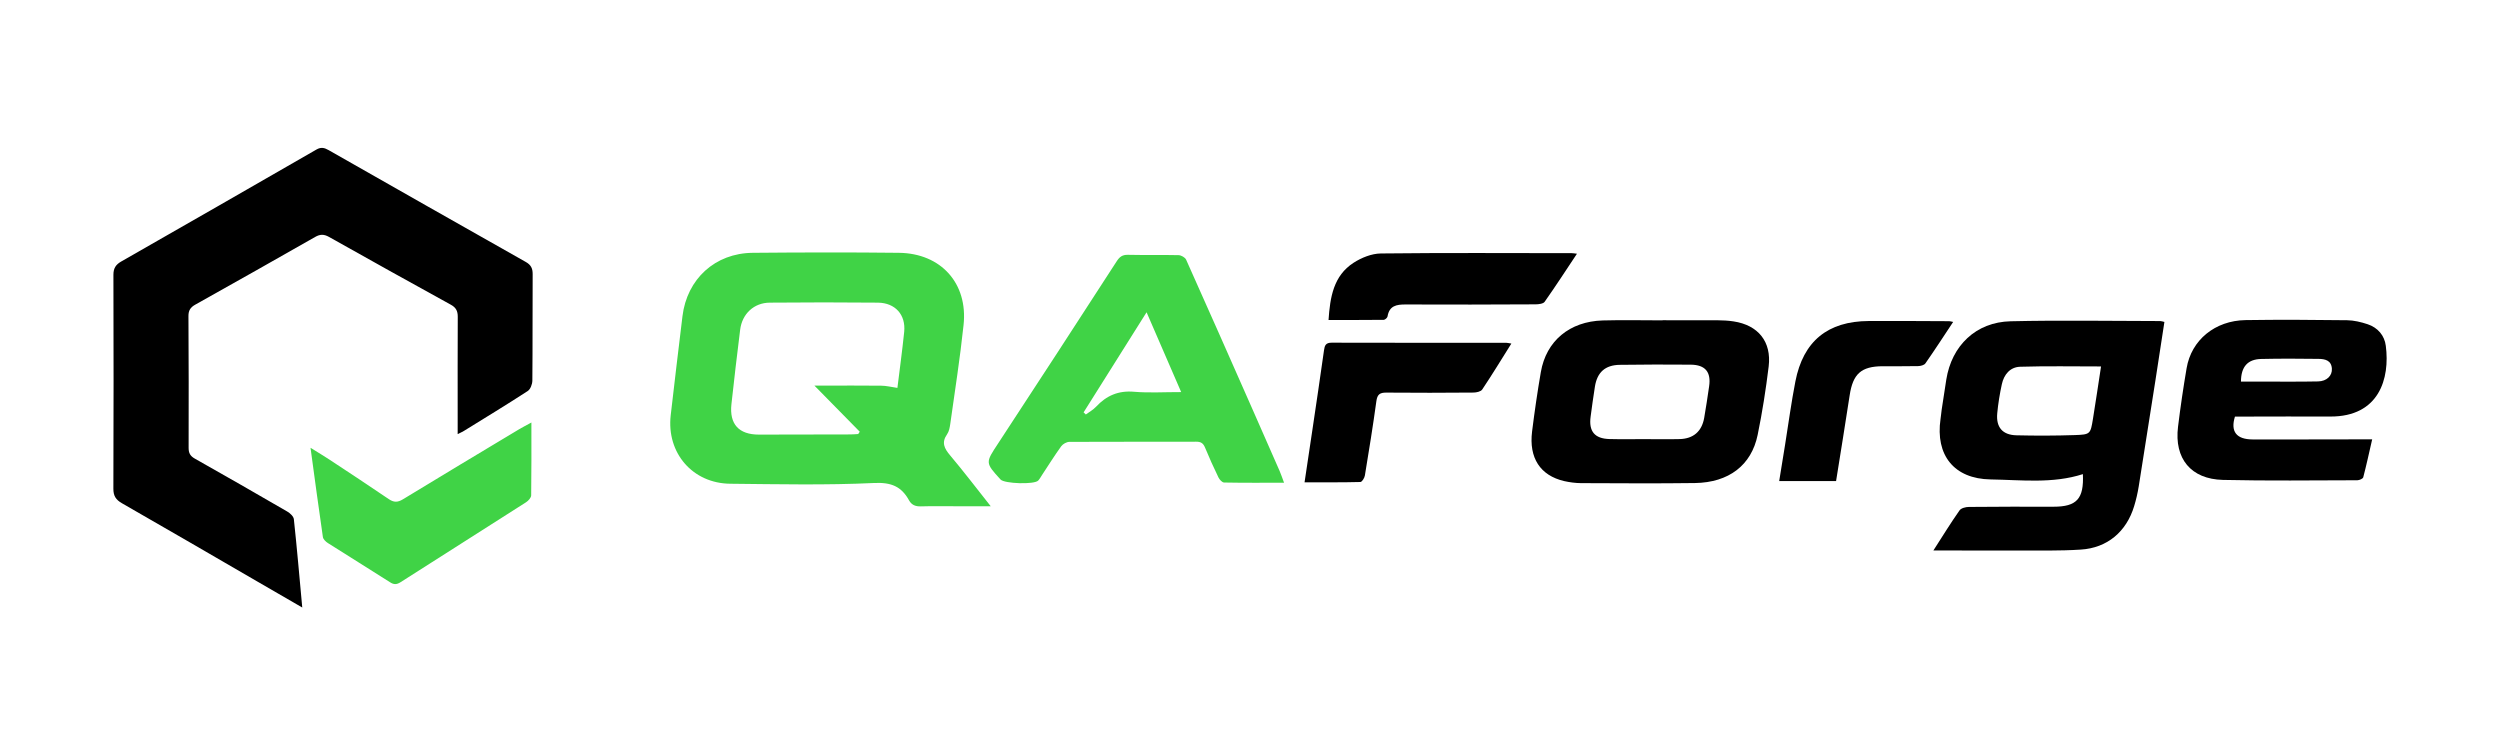
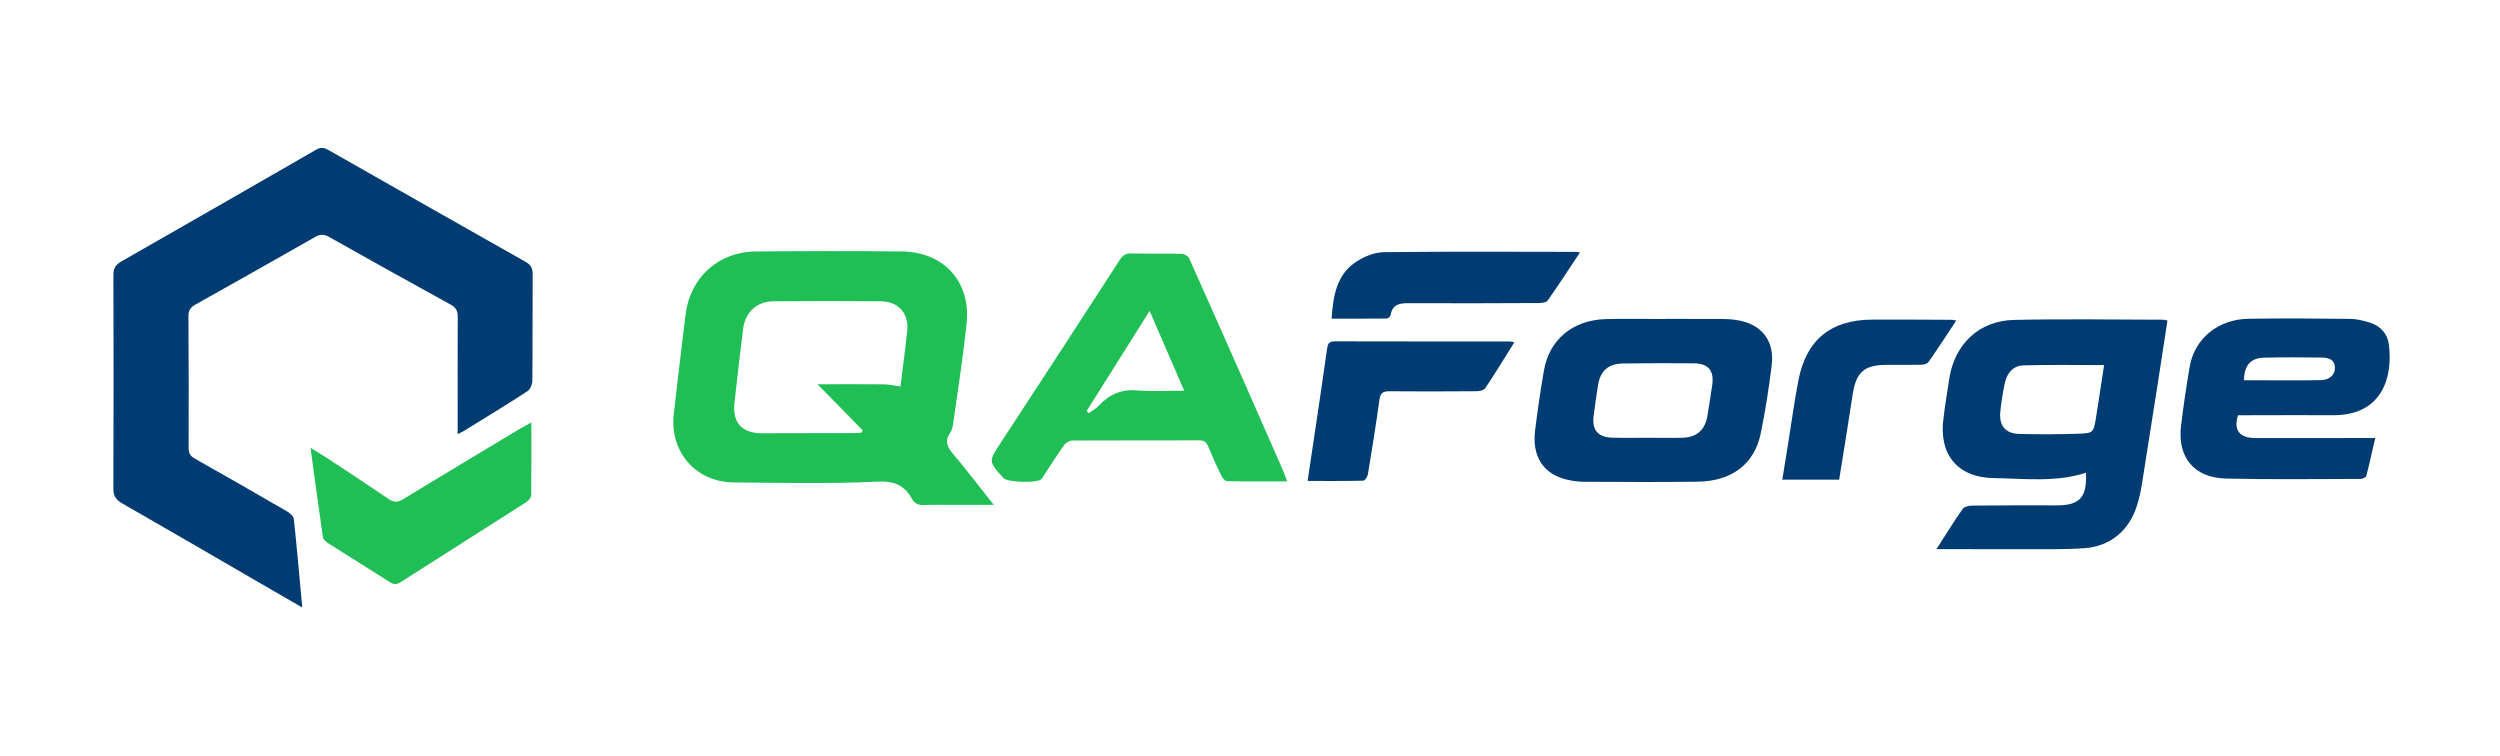
<svg xmlns="http://www.w3.org/2000/svg" version="1.1" id="Layer_1" x="0px" y="0px" viewBox="0 0 574.43 173.59" style="enable-background:new 0 0 574.43 173.59;" xml:space="preserve">
  <style type="text/css">
- 	.st0{fill:#40D346;}
+ 	.st0{fill:#003C71;}
+ 	.st1{fill:#20BF55;}
</style>
  <g>
    <g>
-       <path d="M105.16,99.75c0-1.58,0-2.8,0-4.01c0-7.64-0.02-15.29,0.02-22.93c0.01-1.32-0.39-2.14-1.58-2.79    c-9.36-5.15-18.69-10.34-28-15.58c-1.16-0.65-2.05-0.65-3.19,0.01c-9.17,5.23-18.36,10.41-27.56,15.56    c-1.09,0.61-1.56,1.34-1.55,2.61c0.06,10.1,0.07,20.21,0.04,30.31c0,1.19,0.38,1.86,1.43,2.45c7.11,4.01,14.19,8.07,21.24,12.16    c0.64,0.37,1.44,1.11,1.51,1.75c0.71,6.62,1.28,13.25,1.93,20.3c-3.61-2.09-6.89-3.99-10.16-5.88    c-10.42-6.04-20.82-12.1-31.27-18.08c-1.4-0.8-1.98-1.69-1.97-3.35c0.06-16.39,0.06-32.78,0.01-49.16c0-1.52,0.58-2.35,1.84-3.06    c14.95-8.54,29.89-17.1,44.81-25.7c1.09-0.63,1.86-0.4,2.83,0.15c15.08,8.58,30.16,17.15,45.27,25.68    c1.17,0.66,1.59,1.46,1.58,2.79c-0.05,8.16,0.01,16.32-0.07,24.48c-0.01,0.82-0.44,1.98-1.07,2.39    c-4.83,3.14-9.75,6.13-14.65,9.16C106.28,99.21,105.93,99.36,105.16,99.75z" />
-       <path class="st0" d="M122.1,97.08c0,5.88,0.03,11.31-0.05,16.74c-0.01,0.54-0.64,1.24-1.17,1.58    c-9.59,6.14-19.22,12.22-28.82,18.36c-0.89,0.57-1.53,0.61-2.43,0.03c-4.74-3.04-9.54-5.98-14.29-9.01    c-0.49-0.31-1.07-0.87-1.15-1.38c-0.97-6.65-1.86-13.31-2.84-20.51c1.73,1.08,3.07,1.87,4.37,2.73c4.54,2.99,9.08,5.98,13.58,9.04    c1.17,0.8,2.05,0.82,3.29,0.06c8.89-5.43,17.84-10.77,26.77-16.14C120.13,98.13,120.92,97.73,122.1,97.08z" />
+       <path class="st0" d="M105.16,99.75c0-1.58,0-2.8,0-4.01c0-7.64-0.02-15.29,0.02-22.93c0.01-1.32-0.39-2.14-1.58-2.79    c-9.36-5.15-18.69-10.34-28-15.58c-1.16-0.65-2.05-0.65-3.19,0.01c-9.17,5.23-18.36,10.41-27.56,15.56    c-1.09,0.61-1.56,1.34-1.55,2.61c0.06,10.1,0.07,20.21,0.04,30.31c0,1.19,0.38,1.86,1.43,2.45c7.11,4.01,14.19,8.07,21.24,12.16    c0.64,0.37,1.44,1.11,1.51,1.75c0.71,6.62,1.28,13.25,1.93,20.3c-3.61-2.09-6.89-3.99-10.16-5.88    c-10.42-6.04-20.82-12.1-31.27-18.08c-1.4-0.8-1.98-1.69-1.97-3.35c0.06-16.39,0.06-32.78,0.01-49.16c0-1.52,0.58-2.35,1.84-3.06    c14.95-8.54,29.89-17.1,44.81-25.7c1.09-0.63,1.86-0.4,2.83,0.15c15.08,8.58,30.16,17.15,45.27,25.68    c1.17,0.66,1.59,1.46,1.58,2.79c-0.05,8.16,0.01,16.32-0.07,24.48c-0.01,0.82-0.44,1.98-1.07,2.39    c-4.83,3.14-9.75,6.13-14.65,9.16C106.28,99.21,105.93,99.36,105.16,99.75z" />
+       <path class="st1" d="M122.1,97.08c0,5.88,0.03,11.31-0.05,16.74c-0.01,0.54-0.64,1.24-1.17,1.58    c-9.59,6.14-19.22,12.22-28.82,18.36c-0.89,0.57-1.53,0.61-2.43,0.03c-4.74-3.04-9.54-5.98-14.29-9.01    c-0.49-0.31-1.07-0.87-1.15-1.38c-0.97-6.65-1.86-13.31-2.84-20.51c1.73,1.08,3.07,1.87,4.37,2.73c4.54,2.99,9.08,5.98,13.58,9.04    c1.17,0.8,2.05,0.82,3.29,0.06c8.89-5.43,17.84-10.77,26.77-16.14C120.13,98.13,120.92,97.73,122.1,97.08z" />
    </g>
    <g>
-       <path class="st0" d="M218.32,104.64c-1.35-1.59-2.05-2.96-0.7-4.87c0.46-0.66,0.61-1.57,0.73-2.4c1.06-7.56,2.25-15.11,3.05-22.7    c1.03-9.55-5.17-16.46-14.84-16.58c-11.2-0.13-22.4-0.1-33.6,0c-8.65,0.08-15.11,6-16.15,14.58c-0.92,7.58-1.83,15.16-2.7,22.75    c-0.99,8.66,5.03,15.66,13.72,15.73c11,0.11,22.02,0.35,33-0.17c3.95-0.19,6.28,0.79,8.04,3.98c0.6,1.09,1.51,1.43,2.74,1.39    c2.65-0.08,5.31-0.03,7.96-0.03h8.07C224.35,112.17,221.43,108.33,218.32,104.64z M207.76,76.24c-0.45,4.37-1.05,8.72-1.56,12.89    c-1.41-0.21-2.57-0.5-3.73-0.51c-4.4-0.05-8.8-0.02-13.2-0.02h-2.14c3.64,3.7,7.03,7.15,10.42,10.6    c-0.12,0.17-0.24,0.35-0.36,0.53c-0.61,0.03-1.22,0.09-1.85,0.09c-6.99,0.02-13.97,0.04-20.96,0.04c-4.61,0-6.81-2.39-6.32-6.97    c0.61-5.73,1.31-11.44,2.01-17.15c0.45-3.62,3.16-6.18,6.81-6.2c8.29-0.08,16.56-0.08,24.85,0    C205.71,69.59,208.15,72.33,207.76,76.24z" />
-       <path d="M496.37,73.77c-11.46-0.01-22.94-0.22-34.39,0.05c-7.96,0.19-13.54,5.58-14.78,13.42c-0.36,2.3-0.71,4.61-1.06,6.91    c-0.1,0.7-0.15,1.42-0.26,2.12c-1.21,8.29,3.08,13.76,11.51,13.89c7.07,0.11,14.24,1.02,21.2-1.22c0.26,5.68-1.41,7.49-6.76,7.49    c-6.49-0.01-12.96-0.02-19.43,0.05c-0.74,0-1.79,0.27-2.16,0.8c-2,2.85-3.83,5.82-6,9.2h2.79c5.45,0.01,10.88,0.04,16.33,0.02    c4.91-0.02,9.85,0.1,14.75-0.22c6.1-0.38,10.49-4.12,12.26-9.99c0.45-1.47,0.8-3,1.05-4.53c1.29-8.06,2.54-16.11,3.81-24.18    c0.7-4.52,1.39-9.04,2.09-13.61C496.86,73.87,496.61,73.77,496.37,73.77z M480.9,96.26c-0.57,3.47-0.59,3.59-4.17,3.71    c-4.47,0.15-8.94,0.16-13.4,0.05c-3.21-0.07-4.72-1.85-4.42-5.05c0.21-2.25,0.58-4.5,1.06-6.7c0.48-2.22,1.91-3.93,4.2-4    c6.11-0.19,12.24-0.07,18.59-0.07C482.14,88.24,481.55,92.25,480.9,96.26z" />
-       <path class="st0" d="M294.03,108.24c-2.13-4.86-4.26-9.71-6.4-14.56c-5.01-11.34-10.02-22.71-15.1-34.03    c-0.23-0.5-1.12-1-1.71-1.02c-3.88-0.09-7.77,0.01-11.65-0.08c-1.29-0.03-1.93,0.47-2.6,1.51c-9.04,13.97-18.1,27.92-27.23,41.83    c-2.91,4.44-3.01,4.38,0.56,8.29c0.9,0.97,7.77,1.19,8.65,0.24c0.35-0.37,0.59-0.84,0.88-1.28c1.46-2.21,2.87-4.47,4.42-6.62    c0.38-0.51,1.22-0.98,1.85-0.99c9.72-0.05,19.42-0.01,29.14-0.04c1.08-0.01,1.62,0.34,2.03,1.32c0.96,2.33,2,4.63,3.1,6.9    c0.24,0.49,0.84,1.15,1.29,1.16c4.51,0.09,9.01,0.05,13.78,0.05C294.61,109.78,294.36,108.99,294.03,108.24z M260.62,90.02    c-3.64-0.33-6.4,0.88-8.8,3.46c-0.66,0.7-1.54,1.18-2.33,1.76c-0.17-0.16-0.35-0.33-0.51-0.49c4.73-7.51,9.45-15.03,14.47-23    c2.73,6.3,5.26,12.14,7.95,18.34C267.54,90.08,264.06,90.31,260.62,90.02z" />
-       <path d="M398.33,73.85c-1.21-0.19-2.45-0.25-3.67-0.26c-4.21-0.02-8.42-0.01-12.63-0.01v0.03c-4.59,0-9.19-0.11-13.78,0.02    c-7.62,0.23-12.98,4.72-14.21,11.87c-0.78,4.52-1.44,9.07-2.01,13.63c-0.76,6.09,1.87,10.12,7.37,11.41    c1.26,0.28,2.57,0.46,3.85,0.47c8.73,0.03,17.47,0.1,26.21-0.02c7.76-0.12,12.97-4.08,14.4-11.07c1.07-5.2,1.89-10.45,2.53-15.71    C407.08,78.51,403.99,74.71,398.33,73.85z M392.71,88.76c-0.36,2.43-0.71,4.88-1.14,7.29c-0.56,3.09-2.49,4.76-5.64,4.84    c-2.72,0.07-5.44,0.01-8.16,0.01c-2.66,0-5.32,0.05-7.97-0.02c-3.4-0.09-4.78-1.78-4.32-5.15c0.31-2.31,0.62-4.62,0.99-6.92    c0.53-3.28,2.36-4.92,5.68-4.98c5.44-0.08,10.87-0.09,16.32-0.04C391.84,83.82,393.19,85.49,392.71,88.76z" />
-       <path d="M517.56,100.97c-3.7-0.02-5.1-1.81-4.03-5.25h2.27c6.54-0.01,13.08-0.04,19.62-0.01c11.25,0.05,13.75-8.74,12.77-16.25    c-0.29-2.36-1.83-4.18-4.17-4.96c-1.52-0.5-3.14-0.9-4.74-0.92c-7.76-0.1-15.54-0.15-23.31-0.03    c-7.04,0.11-12.46,4.59-13.55,11.06c-0.76,4.47-1.42,8.95-1.97,13.45c-0.9,7.29,2.94,12.03,10.32,12.21    c10.28,0.24,20.59,0.1,30.89,0.08c0.47-0.01,1.27-0.35,1.35-0.69c0.73-2.79,1.34-5.61,2.05-8.71h-2.84    C534.01,100.96,525.78,100.99,517.56,100.97z M519.57,82.48c4.39-0.1,8.78-0.08,13.17-0.02c1.47,0.02,2.94,0.32,3.06,2.24    c0.11,1.62-1.17,2.9-3.17,2.94c-4.39,0.09-8.78,0.04-13.17,0.04h-4.55C514.93,84.26,516.44,82.55,519.57,82.48z" />
-       <path d="M347.27,78.94c-2.33,3.71-4.44,7.18-6.7,10.56c-0.32,0.48-1.32,0.69-2.01,0.7c-6.66,0.05-13.33,0.08-19.99,0.01    c-1.53-0.02-2.11,0.42-2.32,1.98c-0.78,5.7-1.7,11.39-2.64,17.07c-0.09,0.56-0.66,1.48-1.03,1.49c-4.18,0.11-8.37,0.07-12.83,0.07    c0.63-4.21,1.23-8.15,1.81-12.1c0.9-6.08,1.81-12.15,2.66-18.24c0.15-1.1,0.4-1.74,1.74-1.74c13.39,0.04,26.79,0.02,40.18,0.03    C346.4,78.77,346.65,78.85,347.27,78.94z" />
-       <path d="M448.78,73.97c-2.21,3.34-4.24,6.47-6.38,9.53c-0.29,0.41-1.1,0.61-1.68,0.62c-2.72,0.06-5.44,0.02-8.16,0.03    c-4.93,0.03-6.81,1.76-7.56,6.69c-0.99,6.52-2.06,13.03-3.12,19.69c-4.33,0-8.57,0-13.07,0c0.45-2.79,0.91-5.56,1.35-8.33    c0.78-4.86,1.43-9.74,2.37-14.56c1.8-9.24,7.42-13.83,16.85-13.88c6.15-0.04,12.3,0.02,18.45,0.04    C448.03,73.79,448.22,73.86,448.78,73.97z" />
-       <path d="M305.26,73.52c0.36-5.25,1.13-10.15,5.75-13.14c1.81-1.17,4.16-2.12,6.27-2.14c14.62-0.17,29.24-0.08,43.86-0.07    c0.31,0,0.61,0.06,1.2,0.13c-2.53,3.81-4.91,7.47-7.42,11.04c-0.32,0.46-1.36,0.58-2.07,0.59c-9.96,0.05-19.92,0.08-29.89,0.03    c-2.09-0.01-3.74,0.29-4.14,2.74c-0.05,0.31-0.56,0.78-0.87,0.79C313.76,73.54,309.58,73.52,305.26,73.52z" />
+       <path class="st1" d="M219.02,104.33c-1.35-1.59-2.05-2.96-0.7-4.87c0.46-0.66,0.61-1.57,0.73-2.4c1.06-7.56,2.25-15.11,3.05-22.7    c1.03-9.55-5.17-16.46-14.84-16.58c-11.2-0.13-22.4-0.1-33.6,0c-8.65,0.08-15.11,6-16.15,14.58c-0.92,7.58-1.83,15.16-2.7,22.75    c-0.99,8.66,5.03,15.66,13.72,15.73c11,0.11,22.02,0.35,33-0.17c3.95-0.19,6.28,0.79,8.04,3.98c0.6,1.09,1.51,1.43,2.74,1.39    c2.65-0.08,5.31-0.03,7.96-0.03h8.07C225.06,111.86,222.13,108.02,219.02,104.33z M208.46,75.93c-0.45,4.37-1.05,8.72-1.56,12.89    c-1.41-0.21-2.57-0.5-3.73-0.51c-4.4-0.05-8.8-0.02-13.2-0.02h-2.14c3.64,3.7,7.03,7.15,10.42,10.6    c-0.12,0.17-0.24,0.35-0.36,0.53c-0.61,0.03-1.22,0.09-1.85,0.09c-6.99,0.02-13.97,0.04-20.96,0.04c-4.61,0-6.81-2.39-6.32-6.97    c0.61-5.73,1.31-11.44,2.01-17.15c0.45-3.62,3.16-6.18,6.81-6.2c8.29-0.08,16.56-0.08,24.85,0    C206.41,69.28,208.85,72.02,208.46,75.93z" />
+       <path class="st0" d="M497.07,73.46c-11.46-0.01-22.94-0.22-34.39,0.05c-7.96,0.19-13.54,5.58-14.78,13.42    c-0.36,2.3-0.71,4.61-1.06,6.91c-0.1,0.7-0.15,1.42-0.26,2.12c-1.21,8.29,3.08,13.76,11.51,13.89c7.07,0.11,14.24,1.02,21.2-1.22    c0.26,5.68-1.41,7.49-6.76,7.49c-6.49-0.01-12.96-0.02-19.43,0.05c-0.74,0-1.79,0.27-2.16,0.8c-2,2.85-3.83,5.82-6,9.2h2.79    c5.45,0.01,10.88,0.04,16.33,0.02c4.91-0.02,9.85,0.1,14.75-0.22c6.1-0.38,10.49-4.12,12.26-9.99c0.45-1.47,0.8-3,1.05-4.53    c1.29-8.06,2.54-16.11,3.81-24.18c0.7-4.52,1.39-9.04,2.09-13.61C497.56,73.56,497.31,73.46,497.07,73.46z M481.6,95.95    c-0.57,3.47-0.59,3.59-4.17,3.71c-4.47,0.15-8.94,0.16-13.4,0.05c-3.21-0.07-4.72-1.85-4.42-5.05c0.21-2.25,0.58-4.5,1.06-6.7    c0.48-2.22,1.91-3.93,4.2-4c6.11-0.19,12.24-0.07,18.59-0.07C482.84,87.93,482.25,91.95,481.6,95.95z" />
+       <path class="st1" d="M294.73,107.93c-2.13-4.86-4.26-9.71-6.4-14.56c-5.01-11.34-10.02-22.71-15.1-34.03    c-0.23-0.5-1.12-1-1.71-1.02c-3.88-0.09-7.77,0.01-11.65-0.08c-1.29-0.03-1.93,0.47-2.6,1.51c-9.04,13.97-18.1,27.92-27.23,41.83    c-2.91,4.44-3.01,4.38,0.56,8.29c0.9,0.97,7.77,1.19,8.65,0.24c0.35-0.37,0.59-0.84,0.88-1.28c1.46-2.21,2.87-4.47,4.42-6.62    c0.38-0.51,1.22-0.98,1.85-0.99c9.72-0.05,19.42-0.01,29.14-0.04c1.08-0.01,1.62,0.34,2.03,1.32c0.96,2.33,2,4.63,3.1,6.9    c0.24,0.49,0.84,1.15,1.29,1.16c4.51,0.09,9.01,0.05,13.78,0.05C295.31,109.47,295.06,108.68,294.73,107.93z M261.32,89.71    c-3.64-0.33-6.4,0.88-8.8,3.46c-0.66,0.7-1.54,1.18-2.33,1.76c-0.17-0.16-0.35-0.33-0.51-0.49c4.73-7.51,9.45-15.03,14.47-23    c2.73,6.3,5.26,12.14,7.95,18.34C268.25,89.77,264.76,90,261.32,89.71z" />
+       <path class="st0" d="M399.03,73.54c-1.21-0.19-2.45-0.25-3.67-0.26c-4.21-0.02-8.42-0.01-12.63-0.01v0.03    c-4.59,0-9.19-0.11-13.78,0.02c-7.62,0.23-12.98,4.72-14.21,11.87c-0.78,4.52-1.44,9.07-2.01,13.63    c-0.76,6.09,1.87,10.12,7.37,11.41c1.26,0.28,2.57,0.46,3.85,0.47c8.73,0.03,17.47,0.1,26.21-0.02    c7.76-0.12,12.97-4.08,14.4-11.07c1.07-5.2,1.89-10.45,2.53-15.71C407.78,78.2,404.69,74.4,399.03,73.54z M393.42,88.45    c-0.36,2.43-0.71,4.88-1.14,7.29c-0.56,3.09-2.49,4.76-5.64,4.84c-2.72,0.07-5.44,0.01-8.16,0.01c-2.66,0-5.32,0.05-7.97-0.02    c-3.4-0.09-4.78-1.78-4.32-5.15c0.31-2.31,0.62-4.62,0.99-6.92c0.53-3.28,2.36-4.92,5.68-4.98c5.44-0.08,10.87-0.09,16.32-0.04    C392.54,83.51,393.9,85.18,393.42,88.45z" />
+       <path class="st0" d="M518.26,100.66c-3.7-0.02-5.1-1.81-4.03-5.25h2.27c6.54-0.01,13.08-0.04,19.62-0.01    c11.25,0.05,13.75-8.74,12.77-16.25c-0.29-2.36-1.83-4.18-4.17-4.96c-1.52-0.5-3.14-0.9-4.74-0.92    c-7.76-0.1-15.54-0.15-23.31-0.03c-7.04,0.11-12.46,4.59-13.55,11.06c-0.76,4.47-1.42,8.95-1.97,13.45    c-0.9,7.29,2.94,12.03,10.32,12.21c10.28,0.24,20.59,0.1,30.89,0.08c0.47-0.01,1.27-0.35,1.35-0.69c0.73-2.79,1.34-5.61,2.05-8.71    h-2.84C534.71,100.65,526.48,100.68,518.26,100.66z M520.27,82.18c4.39-0.1,8.78-0.08,13.17-0.02c1.47,0.02,2.94,0.32,3.06,2.24    c0.11,1.62-1.17,2.9-3.17,2.94c-4.39,0.09-8.78,0.04-13.17,0.04h-4.55C515.63,83.95,517.14,82.24,520.27,82.18z" />
+       <path class="st0" d="M347.97,78.63c-2.33,3.71-4.44,7.18-6.7,10.56c-0.32,0.48-1.32,0.69-2.01,0.7    c-6.66,0.05-13.33,0.08-19.99,0.01c-1.53-0.02-2.11,0.42-2.32,1.98c-0.78,5.7-1.7,11.39-2.64,17.07    c-0.09,0.56-0.66,1.48-1.03,1.49c-4.18,0.11-8.37,0.07-12.83,0.07c0.63-4.21,1.23-8.15,1.81-12.1c0.9-6.08,1.81-12.15,2.66-18.24    c0.15-1.1,0.4-1.74,1.74-1.74c13.39,0.04,26.79,0.02,40.18,0.03C347.1,78.47,347.35,78.54,347.97,78.63z" />
+       <path class="st0" d="M449.49,73.66c-2.21,3.34-4.24,6.47-6.38,9.53c-0.29,0.41-1.1,0.61-1.68,0.62c-2.72,0.06-5.44,0.02-8.16,0.03    c-4.93,0.03-6.81,1.76-7.56,6.69c-0.99,6.52-2.06,13.03-3.12,19.69c-4.33,0-8.57,0-13.07,0c0.45-2.79,0.91-5.56,1.35-8.33    c0.78-4.86,1.43-9.74,2.37-14.57c1.8-9.24,7.42-13.83,16.85-13.88c6.15-0.04,12.3,0.02,18.45,0.04    C448.73,73.49,448.92,73.55,449.49,73.66z" />
+       <path class="st0" d="M305.96,73.22c0.36-5.25,1.13-10.15,5.75-13.14c1.81-1.17,4.16-2.12,6.27-2.14    c14.62-0.17,29.24-0.08,43.86-0.07c0.31,0,0.61,0.06,1.2,0.13c-2.53,3.81-4.91,7.47-7.42,11.04c-0.32,0.46-1.36,0.58-2.07,0.59    c-9.96,0.05-19.92,0.08-29.89,0.03c-2.09-0.01-3.74,0.29-4.14,2.74c-0.05,0.31-0.56,0.78-0.87,0.79    C314.46,73.23,310.28,73.22,305.96,73.22z" />
    </g>
  </g>
</svg>
